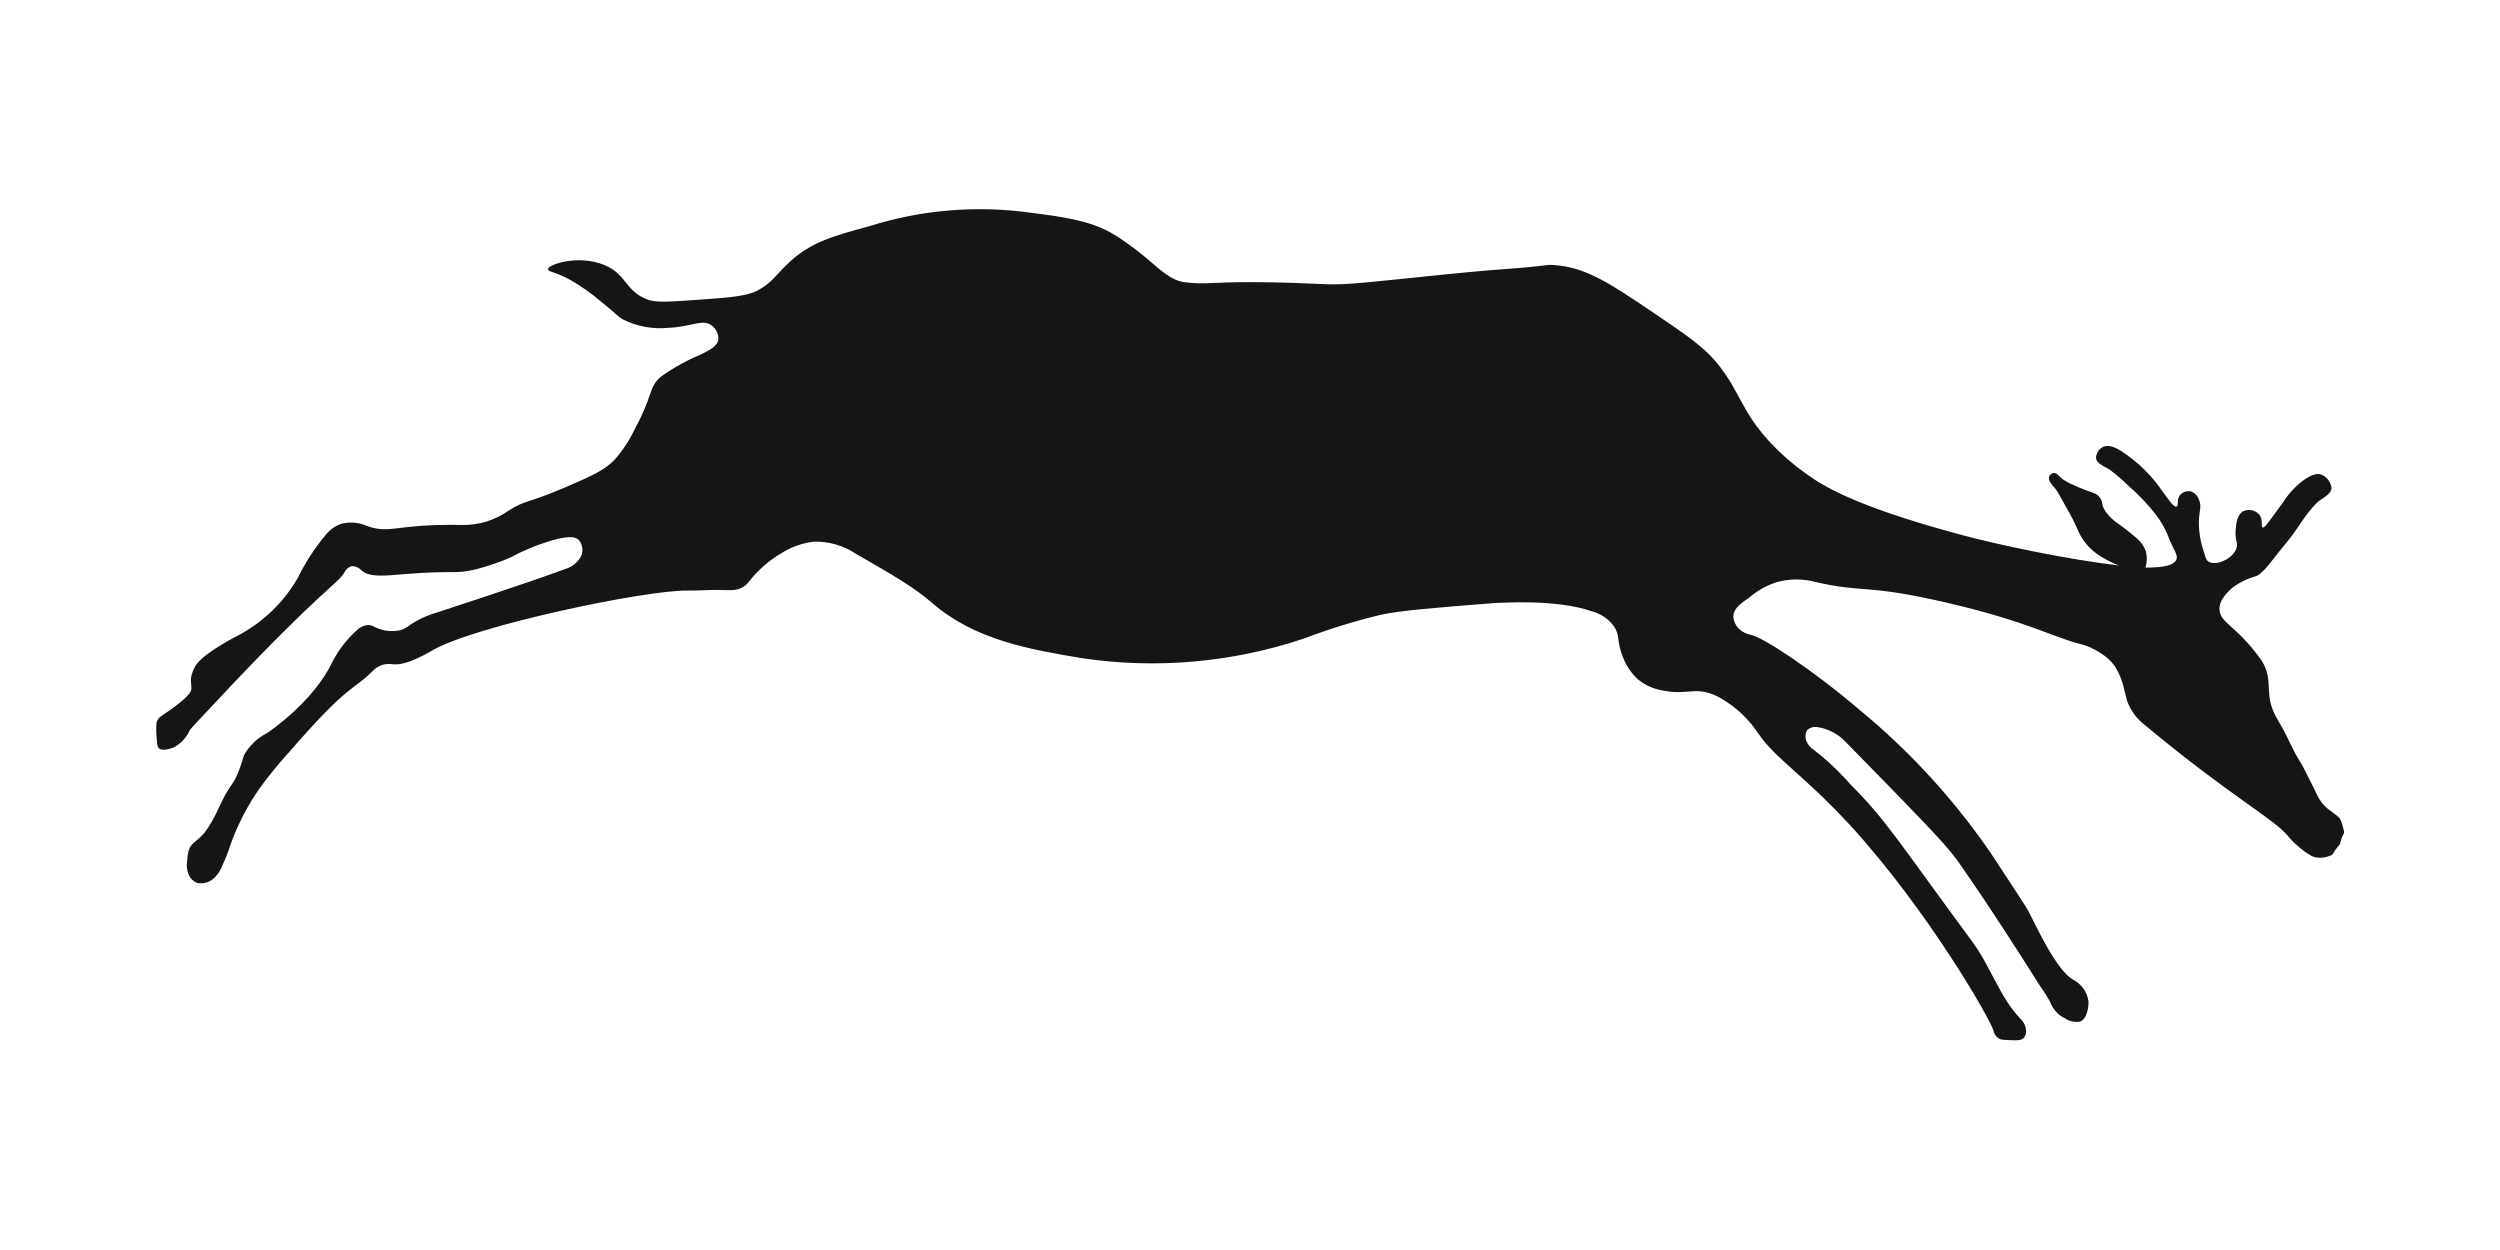
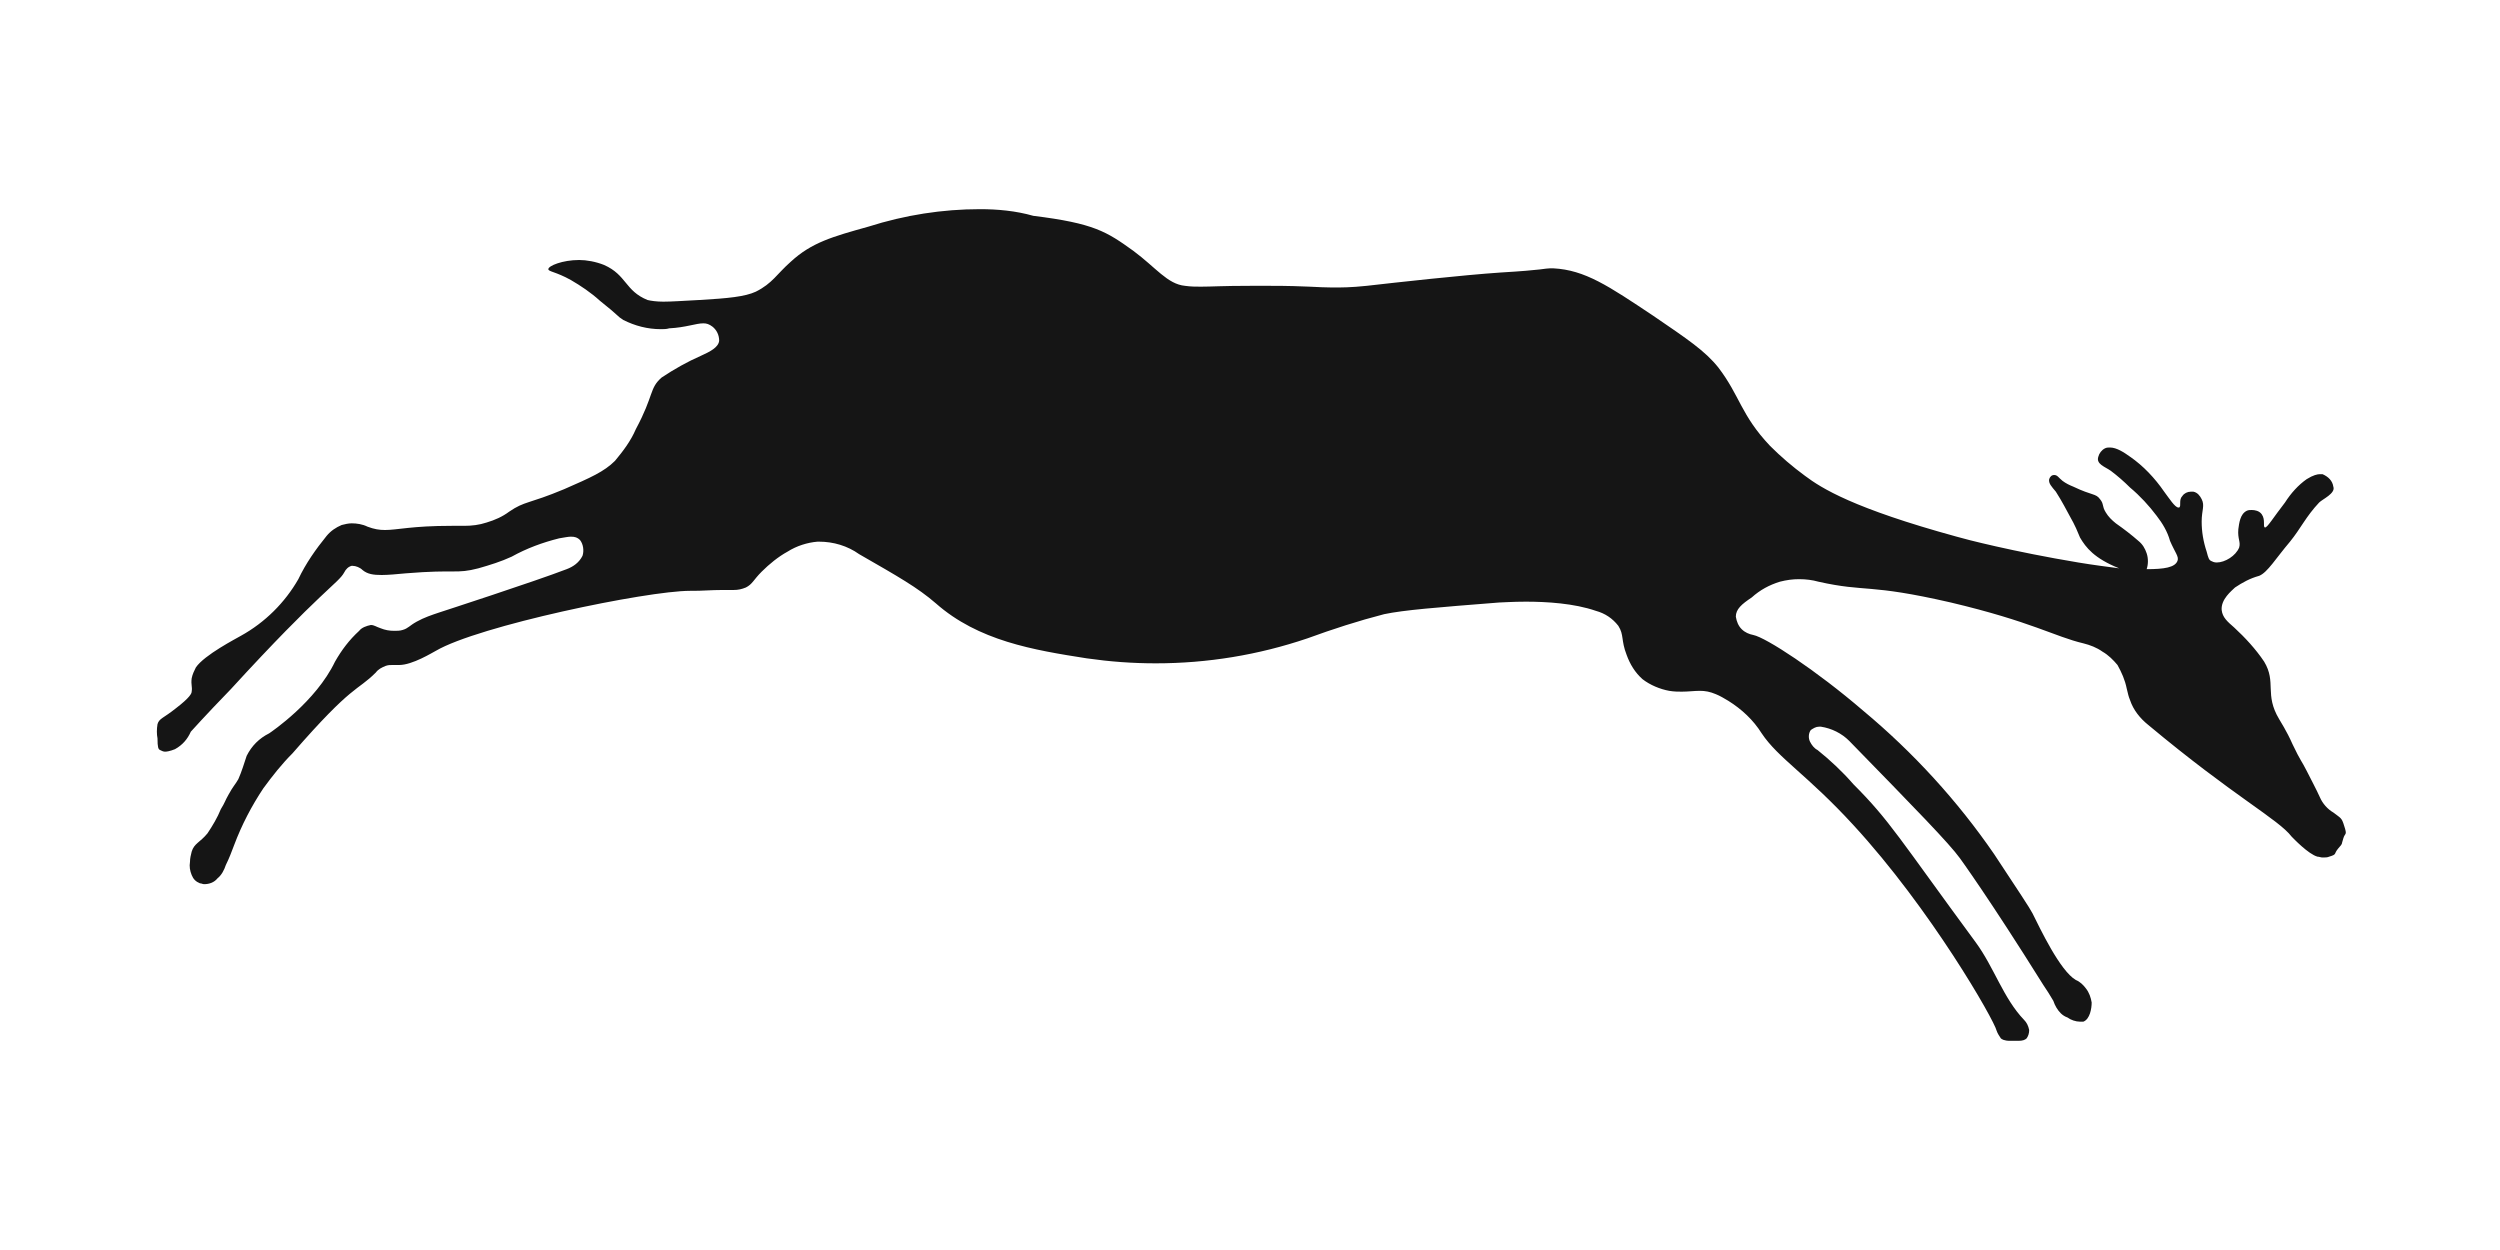
- <svg xmlns="http://www.w3.org/2000/svg" viewBox="0 0 300 150">
-   <defs>
-     <style>.cls-1{fill:#151515;}</style>
-   </defs>
+ <svg xmlns="http://www.w3.org/2000/svg" version="1.1" id="Layer_1" x="0px" y="0px" viewBox="0 0 300 150" style="enable-background:new 0 0 300 150;" xml:space="preserve">
+   <style type="text/css">
+ 	.st0{fill:#151515;}
+ </style>
  <g id="hoof">
-     <path class="cls-1" d="M257.46,68.11c2.13,0,3.43-.23,3.72-1,.18-.48-.28-1.05-.87-2.41a10.39,10.39,0,0,0-1.65-3,25,25,0,0,0-3.24-3.4,21.15,21.15,0,0,0-2.34-2c-.68-.42-1.78-.75-1.52-1.66a1.6,1.6,0,0,1,.78-1c.9-.43,2.07.35,2.95,1a17.3,17.3,0,0,1,4.15,4.24c.66.9,1.41,2.05,1.74,1.91s-.05-.84.43-1.39a1.35,1.35,0,0,1,1.3-.43,1.56,1.56,0,0,1,.95.95c.38.83.05,1.28,0,2.69a11.13,11.13,0,0,0,.61,3.63c.22.83.34,1,.52,1.13.86.6,2.92-.26,3.38-1.56.24-.71-.21-1-.09-2.25.06-.73.17-1.89,1-2.25a1.64,1.64,0,0,1,1.82.43c.52.62.17,1.46.43,1.56s1-1.1,2.43-3a9.62,9.62,0,0,1,2.6-2.77c1.13-.76,1.68-.67,1.9-.61a2,2,0,0,1,1.3,1.47c.22.88-1.32,1.51-1.73,1.93-1.6,1.64-2.26,3.12-3.55,4.67-1.69,2-2.77,3.74-3.73,4.14a8.63,8.63,0,0,0-2.85,1.39c-.39.33-1.66,1.41-1.56,2.68.06.86.71,1.38,1.47,2.08a21.9,21.9,0,0,1,3.64,4.07c1.5,2.55.06,3.9,1.82,6.93.13.24.85,1.38,1.59,3,1,2.09,1.1,1.9,1.72,3.15s1.1,2.16,1.6,3.22a5,5,0,0,0,1.65,1.77c.85.68,1,.64,1.26,1.6.37,1.22.15.83-.08,1.53-.31.92,0,.52-.62,1.25s-.18.73-1.13,1a2.76,2.76,0,0,1-1.43.07c-1.09-.25-2.95-2.13-3.12-2.36-1.57-2.12-6.94-4.85-17.21-13.41a6.44,6.44,0,0,1-2.25-3c-.14-.44-.11-.55-.35-1.38a8.54,8.54,0,0,0-1.12-2.78,6.05,6.05,0,0,0-1.82-1.64,7.44,7.44,0,0,0-2.26-1c-3.45-.87-6.2-2.66-15.93-4.94-9.92-2.32-10.06-1.17-15.86-2.51a8.88,8.88,0,0,0-4.67,0,9.4,9.4,0,0,0-3.38,1.9C208.74,72.49,208,73.1,208,74a2.27,2.27,0,0,0,.69,1.47,2.78,2.78,0,0,0,1.39.7c1.45.28,7.44,4.2,13.16,9.09a83.26,83.26,0,0,1,15.68,17.15c2.88,4.37,4.32,6.55,4.59,7.11.9,1.78,3.27,6.86,5.2,8a3.62,3.62,0,0,1,1.21,1,3.14,3.14,0,0,1,.7,1.73c0,.77-.21,2-1,2.34a2.55,2.55,0,0,1-1.91-.44,3.24,3.24,0,0,1-.78-.52,4.18,4.18,0,0,1-.95-1.47,19.71,19.71,0,0,0-1.21-1.9c-6.51-10.33-10-15.16-10-15.16-1.33-1.86-5.33-5.95-13.34-14.12A5.83,5.83,0,0,0,218,87.24a1.44,1.44,0,0,0-1.13.35,1.53,1.53,0,0,0-.08,1.39,2.35,2.35,0,0,0,.86,1,30.27,30.27,0,0,1,4.33,4.07c4.42,4.44,5.53,6.52,14.73,19,2.16,2.94,3.27,6.65,5.8,9.27a2,2,0,0,1,.61,1.22,1.27,1.27,0,0,1-.26,1c-.31.35-.87.32-2,.26-.74,0-1-.13-1.13-.26a1.62,1.62,0,0,1-.52-.87c-.32-1.29-7.94-14.57-17.24-24.69-5.54-6-9-8-11-11a13.27,13.27,0,0,0-4-3.9,8,8,0,0,0-1.49-.78c-2.18-.82-3.12.08-5.65-.39a6.5,6.5,0,0,1-3.25-1.36,7,7,0,0,1-1.89-2.86c-.7-1.79-.28-2.43-1-3.51a4.77,4.77,0,0,0-2.66-1.82c-4.33-1.51-10.86-1-11.63-1-7.58.6-11.36.9-13.78,1.43a77.55,77.55,0,0,0-9.22,2.86A57.27,57.27,0,0,1,129.94,79c-6.32-1.06-12.91-2.17-18.06-6.63-2.19-1.89-4.51-3.23-9.16-5.91A8.69,8.69,0,0,0,97.65,65,9.35,9.35,0,0,0,94,66.24a13.8,13.8,0,0,0-3.12,2.4c-1,1-1.08,1.5-1.88,1.89s-1.41.29-2.86.26c-1.24,0-2.47.1-3.71.08-5-.06-25.44,4.2-30.57,7.19-.39.23-3.1,1.85-4.68,1.65a2.93,2.93,0,0,0-1.3.08,2.86,2.86,0,0,0-1.21.78c-2.26,2.29-2.71,1.3-10,9.71a50.27,50.27,0,0,0-3.46,4.24,28.51,28.51,0,0,0-3.55,6.84,19.14,19.14,0,0,1-.95,2.43,3.89,3.89,0,0,1-1,1.56,2.29,2.29,0,0,1-2.08.6,1.88,1.88,0,0,1-1-1,3,3,0,0,1-.17-1.64,5.58,5.58,0,0,1,.17-1.22c.31-1,1-1.08,1.91-2.16a15,15,0,0,0,1.65-2.86c.43-.86.47-1,.86-1.73.6-1.06.83-1.21,1.21-1.91a17.43,17.43,0,0,0,1-2.77A6.42,6.42,0,0,1,32,88c.28-.18,5.61-3.76,7.88-8.57a13.49,13.49,0,0,1,2.86-3.73A2.29,2.29,0,0,1,44.18,75c.47,0,.64.21,1.22.43a4.57,4.57,0,0,0,2.68.18c.7-.19.8-.47,1.73-1a11.69,11.69,0,0,1,2.69-1.13c.33-.11,11.44-3.73,15.33-5.2a3.06,3.06,0,0,0,1.91-1.56,1.88,1.88,0,0,0-.26-1.9c-.42-.42-1.11-.47-2.51-.17a25.64,25.64,0,0,0-5.72,2.25,27.72,27.72,0,0,1-4,1.38c-2.63.68-2.57.12-8.66.61-2.45.2-4.2.42-5.2-.43a1.55,1.55,0,0,0-1.21-.52,1.42,1.42,0,0,0-.87.78c-.68,1.23-2.84,2.2-13.77,13.77-3.13,3.31-4.69,5-4.76,5.11a4.25,4.25,0,0,1-1.91,2.08c-.07,0-1.29.59-1.82.09-.13-.13-.21-.31-.26-1.39a8.8,8.8,0,0,1,0-1.73c.22-.68.71-.74,2.25-1.91,1.75-1.32,1.88-1.8,1.91-2,.1-.54-.14-.78,0-1.56a4.35,4.35,0,0,1,.52-1.3c.93-1.51,4.88-3.51,5.37-3.77a17.93,17.93,0,0,0,6.89-6.75,25.24,25.24,0,0,1,3.38-5.2,4.08,4.08,0,0,1,1.82-1.3,4.67,4.67,0,0,1,3.11.26c2.87,1,3.29-.25,11.18-.13a9.56,9.56,0,0,0,3.12-.39A9.69,9.69,0,0,0,61,61.3c1.94-1.28,2.34-.9,6.62-2.73,3.22-1.38,4.85-2.09,6.11-3.38a15.59,15.59,0,0,0,2.47-3.76c2.23-4.11,1.59-4.92,3.12-6.24a24.26,24.26,0,0,1,4.67-2.6c1.08-.53,2.08-1,2.21-1.82a1.91,1.91,0,0,0-.78-1.69c-1.12-.87-2.35.13-5.19.26a10,10,0,0,1-5.46-1C74,37.9,74.37,38,72,36.09a23.75,23.75,0,0,0-3.51-2.47c-1.81-1-2.74-1-2.73-1.3,0-.6,3.66-1.8,6.76-.52,2.72,1.13,2.46,3.11,5.2,4.16,1,.37,2.73.25,6.23,0s5.43-.4,6.76-1c2-1,2.43-2.08,4.16-3.63,2.52-2.27,5.08-3,9.35-4.16A44.24,44.24,0,0,1,124,25.57c7.28.88,8.84,1.84,12,4.16,2.7,2,4.12,3.91,6.23,4.15,2.78.32,3.28-.13,10.4,0,6.82.13,6.45.47,11.43,0,3.47-.32,11.65-1.24,16.12-1.56,5.83-.41,5.14-.59,6.23-.52,3.84.25,6.6,2.08,12,5.72,4.12,2.8,6.18,4.2,7.79,6.24,2.66,3.35,2.77,5.62,6.24,9.35a27.25,27.25,0,0,0,4.16,3.64c2,1.47,5.75,3.9,18.19,7.28,1,.28,6.77,1.82,14.55,3.12,1.83.3,3.48.54,4.93.71-3-1.21-4-2.51-4.67-3.7-.33-.64-.52-1.27-1.3-2.66-.94-1.7-1.42-2.54-1.62-2.8-.45-.55-.93-1-.78-1.49a.72.72,0,0,1,.58-.46c.35,0,.54.34,1,.72a5.92,5.92,0,0,0,1.3.71c2.23,1.06,2.7.84,3.18,1.5s.13.78.65,1.62a5.54,5.54,0,0,0,1.24,1.3,30.35,30.35,0,0,1,2.66,2.08,3.58,3.58,0,0,1,1,1.5A3.7,3.7,0,0,1,257.46,68.11Z" />
+     <g>
+       <path class="st0" d="M70.8,32.3L70.8,32.3L70.8,32.3 M186.2,36.8L186.2,36.8L186.2,36.8 M82.9,48.6L82.9,48.6L82.9,48.6     M266.3,60.4L266.3,60.4L266.3,60.4 M279.4,61.6L279.4,61.6L279.4,61.6 M117.6,25.1c-4.5,0-9,0.7-13.4,2.1    c-4.3,1.2-6.8,1.9-9.3,4.2c-1.7,1.5-2.2,2.6-4.2,3.6c-1.3,0.6-3.3,0.8-6.8,1c-1.9,0.1-3.3,0.2-4.3,0.2c-0.8,0-1.5-0.1-1.9-0.2    c-2.7-1.1-2.5-3-5.2-4.2c-1-0.4-2.1-0.6-3-0.6c-2,0-3.7,0.7-3.7,1.1c0,0.3,0.9,0.3,2.7,1.3c1.2,0.7,2.4,1.5,3.5,2.5    c2.4,1.9,2,1.8,2.8,2.3c1.4,0.7,2.9,1.1,4.5,1.1c0.3,0,0.7,0,1-0.1c2-0.1,3.2-0.6,4.1-0.6c0.4,0,0.7,0.1,1.1,0.4    c0.5,0.4,0.8,1,0.8,1.7c-0.1,0.8-1.1,1.3-2.2,1.8c-1.6,0.7-3.2,1.6-4.7,2.6c-1.5,1.3-0.9,2.1-3.1,6.2c-0.6,1.4-1.5,2.6-2.5,3.8    c-1.3,1.3-2.9,2-6.1,3.4c-4.3,1.8-4.7,1.4-6.6,2.7c-0.8,0.6-1.7,1-2.7,1.3c-0.9,0.3-1.8,0.4-2.7,0.4c-0.1,0-0.3,0-0.4,0    c-0.4,0-0.7,0-1.1,0c-4.8,0-6.5,0.5-8,0.5c-0.7,0-1.3-0.1-2.1-0.4c-0.6-0.3-1.3-0.4-1.9-0.4c-0.4,0-0.8,0.1-1.2,0.2    c-0.7,0.3-1.3,0.7-1.8,1.3c-1.3,1.6-2.5,3.3-3.4,5.2c-1.6,2.8-4,5.2-6.9,6.8c-0.5,0.3-4.4,2.3-5.4,3.8c-0.2,0.4-0.4,0.8-0.5,1.3    c-0.1,0.8,0.1,1,0,1.6c0,0.2-0.2,0.7-1.9,2c-1.5,1.2-2,1.2-2.2,1.9c-0.1,0.6-0.1,1.2,0,1.7c0,1.1,0.1,1.3,0.3,1.4    c0.2,0.1,0.4,0.2,0.6,0.2c0.5,0,1.2-0.3,1.2-0.3c0.9-0.5,1.5-1.2,1.9-2.1c0.1-0.1,1.6-1.8,4.8-5.1c10.8-11.8,12.9-12.7,13.6-14    c0.2-0.4,0.5-0.7,0.9-0.8c0,0,0,0,0.1,0c0.4,0,0.9,0.2,1.2,0.5c0.6,0.5,1.3,0.6,2.3,0.6c0.8,0,1.8-0.1,2.9-0.2    c6.1-0.5,6,0.1,8.7-0.6c1.4-0.4,2.7-0.8,4-1.4c1.8-1,3.7-1.7,5.7-2.2c0.6-0.1,1.1-0.2,1.4-0.2c0.5,0,0.8,0.1,1.1,0.4    c0.4,0.5,0.5,1.3,0.3,1.9c-0.4,0.8-1.1,1.3-1.9,1.6c-3.9,1.5-15,5.1-15.3,5.2c-0.9,0.3-1.8,0.6-2.7,1.1s-1,0.8-1.7,1    c-0.3,0.1-0.7,0.1-1,0.1c-0.6,0-1.1-0.1-1.6-0.3c-0.6-0.2-0.8-0.4-1.2-0.4c-0.5,0.1-1.1,0.3-1.4,0.7c-1.2,1.1-2.1,2.3-2.9,3.7    c-2.3,4.8-7.6,8.4-7.9,8.6c-1.2,0.6-2.1,1.5-2.7,2.7c-0.3,0.9-0.6,1.9-1,2.8c-0.4,0.7-0.6,0.8-1.2,1.9c-0.4,0.7-0.4,0.9-0.9,1.7    c-0.4,1-1,2-1.6,2.9c-0.9,1.1-1.6,1.2-1.9,2.2c-0.1,0.4-0.2,0.8-0.2,1.2c-0.1,0.6,0,1.1,0.2,1.6s0.5,0.8,1,1    c0.2,0,0.3,0.1,0.5,0.1c0.6,0,1.2-0.2,1.6-0.7c0.5-0.4,0.8-1,1-1.6c0.4-0.8,0.7-1.6,1-2.4c0.9-2.4,2.1-4.7,3.5-6.8    c1.1-1.5,2.2-2.9,3.5-4.2c7.3-8.4,7.7-7.4,10-9.7c0.3-0.4,0.7-0.6,1.2-0.8c0.3-0.1,0.5-0.1,0.8-0.1c0.2,0,0.3,0,0.5,0    c0.1,0,0.2,0,0.3,0c1.6,0,4-1.5,4.4-1.7c5.1-3,25.3-7.2,30.5-7.2h0.1c0.1,0,0.2,0,0.3,0c1.1,0,2.2-0.1,3.4-0.1c0.6,0,1,0,1.4,0    c0.6,0,1-0.1,1.5-0.3c0.8-0.4,0.9-0.9,1.9-1.9c0.9-0.9,2-1.8,3.1-2.4c1.1-0.7,2.4-1.1,3.6-1.2c0.1,0,0.2,0,0.2,0    c1.7,0,3.4,0.5,4.8,1.5c4.7,2.7,7,4,9.2,5.9c5.1,4.5,11.7,5.6,18.1,6.6c2.8,0.4,5.5,0.6,8.3,0.6c6.2,0,12.3-1,18.2-3    c3-1.1,6.1-2.1,9.2-2.9c2.4-0.5,6.2-0.8,13.8-1.4c0.3,0,1.6-0.1,3.2-0.1c2.5,0,5.8,0.2,8.4,1.1c1.1,0.3,2,0.9,2.7,1.8    c0.7,1.1,0.3,1.7,1,3.5c0.4,1.1,1,2.1,1.9,2.9c0.9,0.7,2.1,1.2,3.2,1.4c0.6,0.1,1.1,0.1,1.5,0.1c0.8,0,1.5-0.1,2.2-0.1    c0.6,0,1.2,0.1,1.9,0.4c0.5,0.2,1,0.5,1.5,0.8c1.6,1,3,2.3,4,3.9c2,3,5.5,5,11,11c9.3,10.1,16.9,23.4,17.2,24.7    c0.1,0.3,0.3,0.6,0.5,0.9c0.1,0.1,0.4,0.3,1.1,0.3c0.4,0,0.7,0,1,0c0.5,0,0.8-0.1,1-0.3c0.2-0.3,0.3-0.6,0.3-1    c-0.1-0.5-0.3-0.9-0.6-1.2c-2.5-2.6-3.6-6.3-5.8-9.3c-9.2-12.5-10.3-14.6-14.7-19c-1.3-1.5-2.8-2.9-4.3-4.1    c-0.4-0.2-0.7-0.6-0.9-1s-0.2-1,0.1-1.4c0.3-0.2,0.6-0.4,1-0.4c0.1,0,0.1,0,0.2,0c1.3,0.2,2.5,0.8,3.4,1.7    c8,8.2,12,12.3,13.3,14.1c0,0,3.5,4.8,10,15.2c0.4,0.6,0.8,1.2,1.2,1.9c0.2,0.6,0.5,1.1,0.9,1.5c0.2,0.2,0.5,0.4,0.8,0.5    c0.4,0.3,1,0.5,1.5,0.5c0.1,0,0.3,0,0.4,0c0.8-0.3,1-1.6,1-2.3c-0.1-0.6-0.3-1.2-0.7-1.7c-0.3-0.4-0.7-0.8-1.2-1    c-1.9-1.1-4.3-6.2-5.2-8c-0.3-0.6-1.7-2.7-4.6-7.1c-4.4-6.4-9.7-12.2-15.7-17.2c-5.7-4.9-11.7-8.8-13.2-9.1    c-0.5-0.1-1-0.3-1.4-0.7c-0.4-0.4-0.6-0.9-0.7-1.5c0-0.9,0.7-1.5,1.9-2.3c1-0.9,2.1-1.5,3.4-1.9c0.8-0.2,1.5-0.3,2.3-0.3    s1.6,0.1,2.3,0.3c5.8,1.3,5.9,0.2,15.9,2.5c9.7,2.3,12.5,4.1,15.9,4.9c0.8,0.2,1.6,0.5,2.3,1c0.7,0.4,1.3,1,1.8,1.6    c0.5,0.9,0.9,1.8,1.1,2.8c0.2,0.8,0.2,0.9,0.4,1.4c0.4,1.2,1.2,2.2,2.2,3c10.3,8.6,15.6,11.3,17.2,13.4c0.2,0.2,2,2.1,3.1,2.4    c0.2,0,0.4,0.1,0.6,0.1c0.3,0,0.6,0,0.8-0.1c1-0.3,0.5-0.3,1.1-1s0.3-0.3,0.6-1.2c0.2-0.7,0.5-0.3,0.1-1.5c-0.3-1-0.4-0.9-1.3-1.6    c-0.7-0.4-1.3-1.1-1.6-1.8c-0.5-1.1-1-2-1.6-3.2s-0.7-1.1-1.7-3.2c-0.7-1.6-1.5-2.8-1.6-3c-1.8-3-0.3-4.4-1.8-6.9    c-1-1.5-2.3-2.9-3.6-4.1c-0.8-0.7-1.4-1.2-1.5-2.1c-0.1-1.3,1.2-2.3,1.6-2.7c0.9-0.6,1.8-1.1,2.9-1.4c1-0.4,2-2.1,3.7-4.1    c1.3-1.6,1.9-3,3.5-4.7c0.4-0.4,2-1.1,1.7-1.9c-0.1-0.7-0.6-1.2-1.3-1.5c-0.1,0-0.2,0-0.3,0c-0.3,0-0.8,0.1-1.6,0.6    c-1,0.7-1.9,1.7-2.6,2.8c-1.4,1.8-2.1,3-2.4,3l0,0c-0.3-0.1,0.1-0.9-0.4-1.6c-0.3-0.4-0.8-0.5-1.2-0.5c-0.2,0-0.4,0-0.6,0.1    c-0.8,0.4-0.9,1.5-1,2.2c-0.1,1.2,0.3,1.5,0.1,2.2c-0.4,1-1.7,1.8-2.7,1.8c-0.3,0-0.5-0.1-0.7-0.2s-0.3-0.3-0.5-1.1    c-0.4-1.2-0.6-2.4-0.6-3.6c0-1.4,0.4-1.9,0-2.7c-0.2-0.4-0.5-0.8-1-0.9c-0.1,0-0.2,0-0.3,0c-0.4,0-0.8,0.2-1,0.5    c-0.5,0.5-0.1,1.2-0.4,1.4c0,0,0,0-0.1,0c-0.4,0-1.1-1.1-1.7-1.9c-1.1-1.6-2.5-3.1-4.1-4.2c-0.7-0.5-1.6-1.1-2.4-1.1    c-0.2,0-0.4,0-0.6,0.1c-0.4,0.2-0.7,0.6-0.8,1c-0.3,0.9,0.8,1.2,1.5,1.7c0.8,0.6,1.6,1.3,2.3,2c1.2,1,2.3,2.2,3.2,3.4    c0.7,0.9,1.3,1.9,1.6,3c0.6,1.4,1.1,1.9,0.9,2.4c-0.3,0.8-1.6,1-3.7,1c0.2-0.6,0.2-1.3,0-1.9s-0.5-1.1-1-1.5    c-0.8-0.7-1.7-1.4-2.7-2.1c-0.5-0.4-0.9-0.8-1.2-1.3c-0.5-0.8-0.2-1-0.7-1.6c-0.5-0.7-0.9-0.4-3.2-1.5c-0.5-0.2-0.9-0.4-1.3-0.7    c-0.5-0.4-0.6-0.7-1-0.7c-0.3,0-0.5,0.2-0.6,0.5c-0.1,0.5,0.3,0.9,0.8,1.5c0.2,0.3,0.7,1.1,1.6,2.8c0.8,1.4,1,2,1.3,2.7    c0.7,1.2,1.7,2.5,4.7,3.7c-1.5-0.2-3.1-0.4-4.9-0.7c-7.8-1.3-13.6-2.8-14.6-3.1c-12.4-3.4-16.2-5.8-18.2-7.3    c-1.5-1.1-2.9-2.3-4.2-3.6c-3.5-3.7-3.6-6-6.2-9.4c-1.6-2-3.7-3.4-7.8-6.2c-5.4-3.6-8.2-5.5-12-5.7c-0.2,0-0.3,0-0.4,0    c-0.6,0-0.8,0.2-5.9,0.5c-4.5,0.3-12.6,1.2-16.1,1.6c-1.9,0.2-3,0.2-4.1,0.2c-1.7,0-3.2-0.2-7.4-0.2c-0.9,0-1.8,0-2.5,0    c-3.3,0-4.6,0.1-5.9,0.1c-0.6,0-1.2,0-1.9-0.1c-2.1-0.2-3.5-2.2-6.2-4.2c-3.2-2.3-4.7-3.3-12-4.2    C121.9,25.3,119.7,25.1,117.6,25.1L117.6,25.1z" />
+     </g>
  </g>
</svg>
